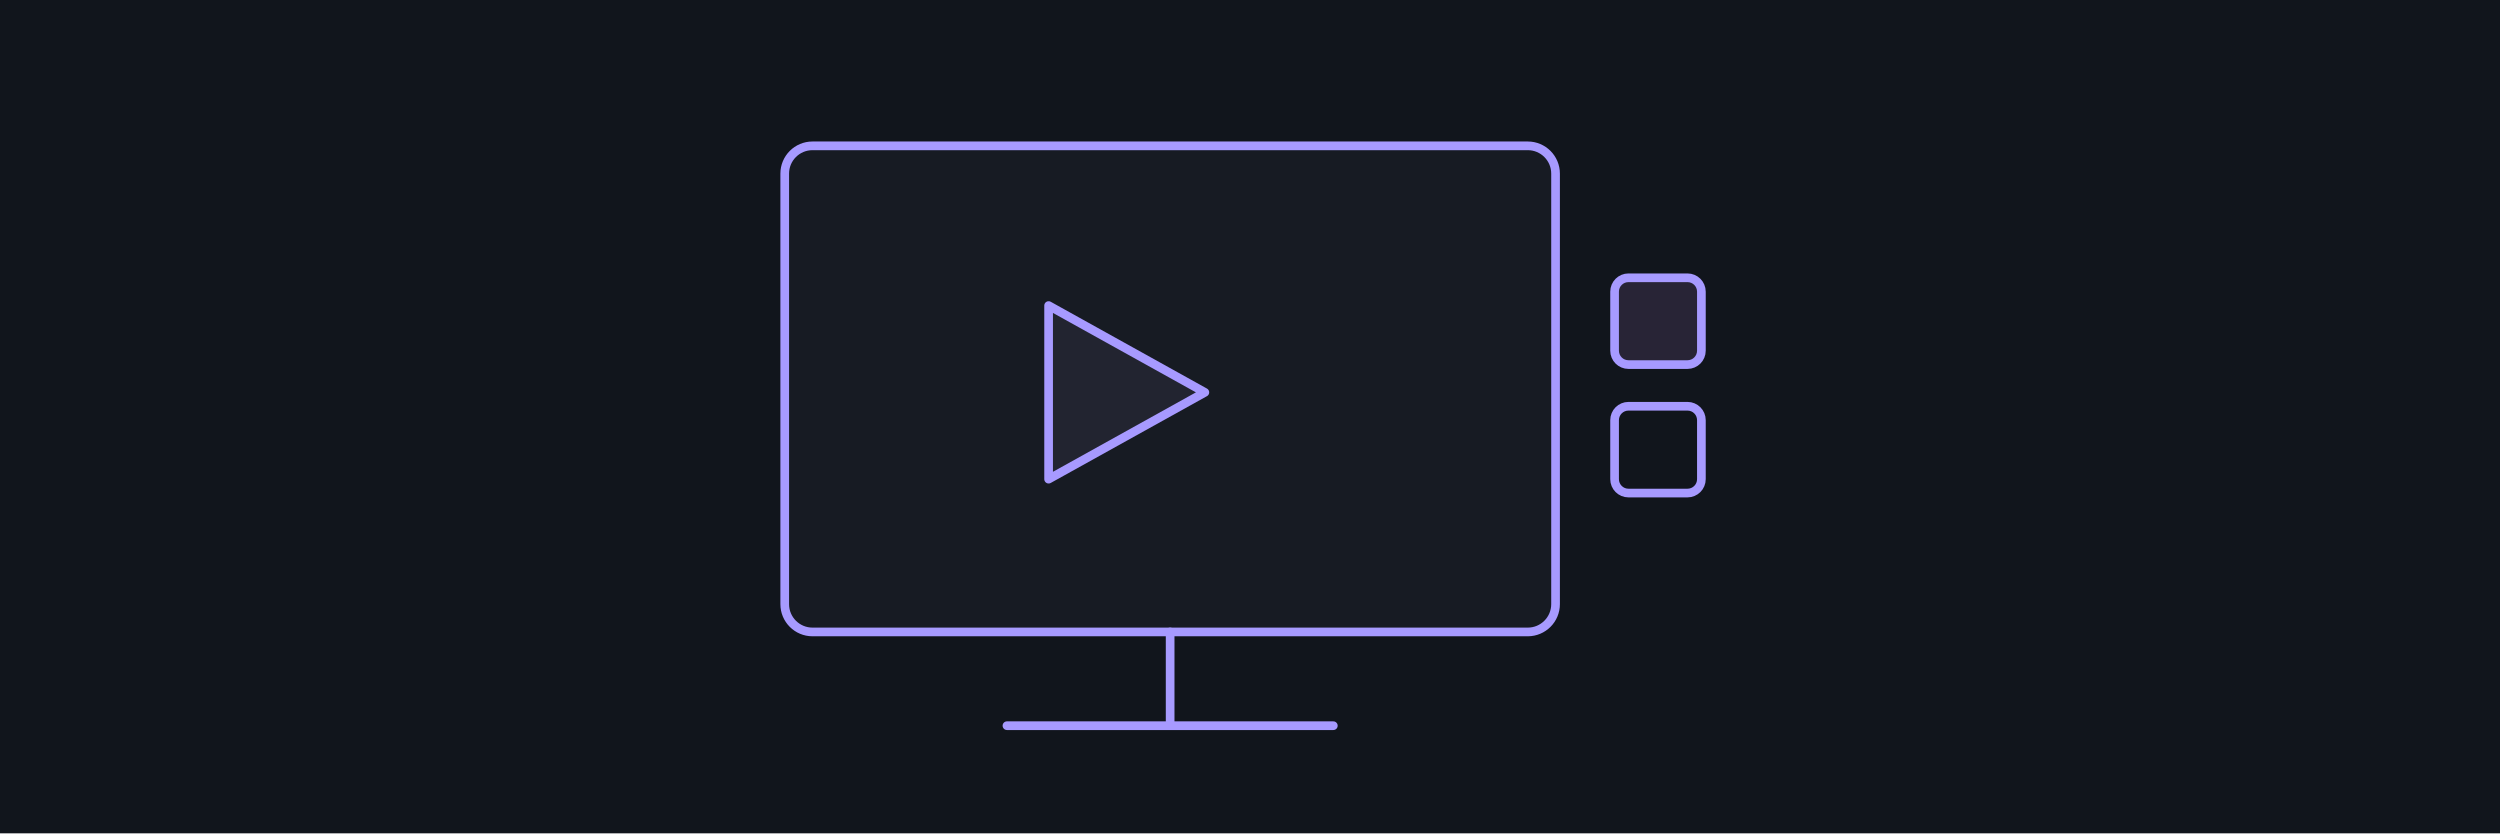
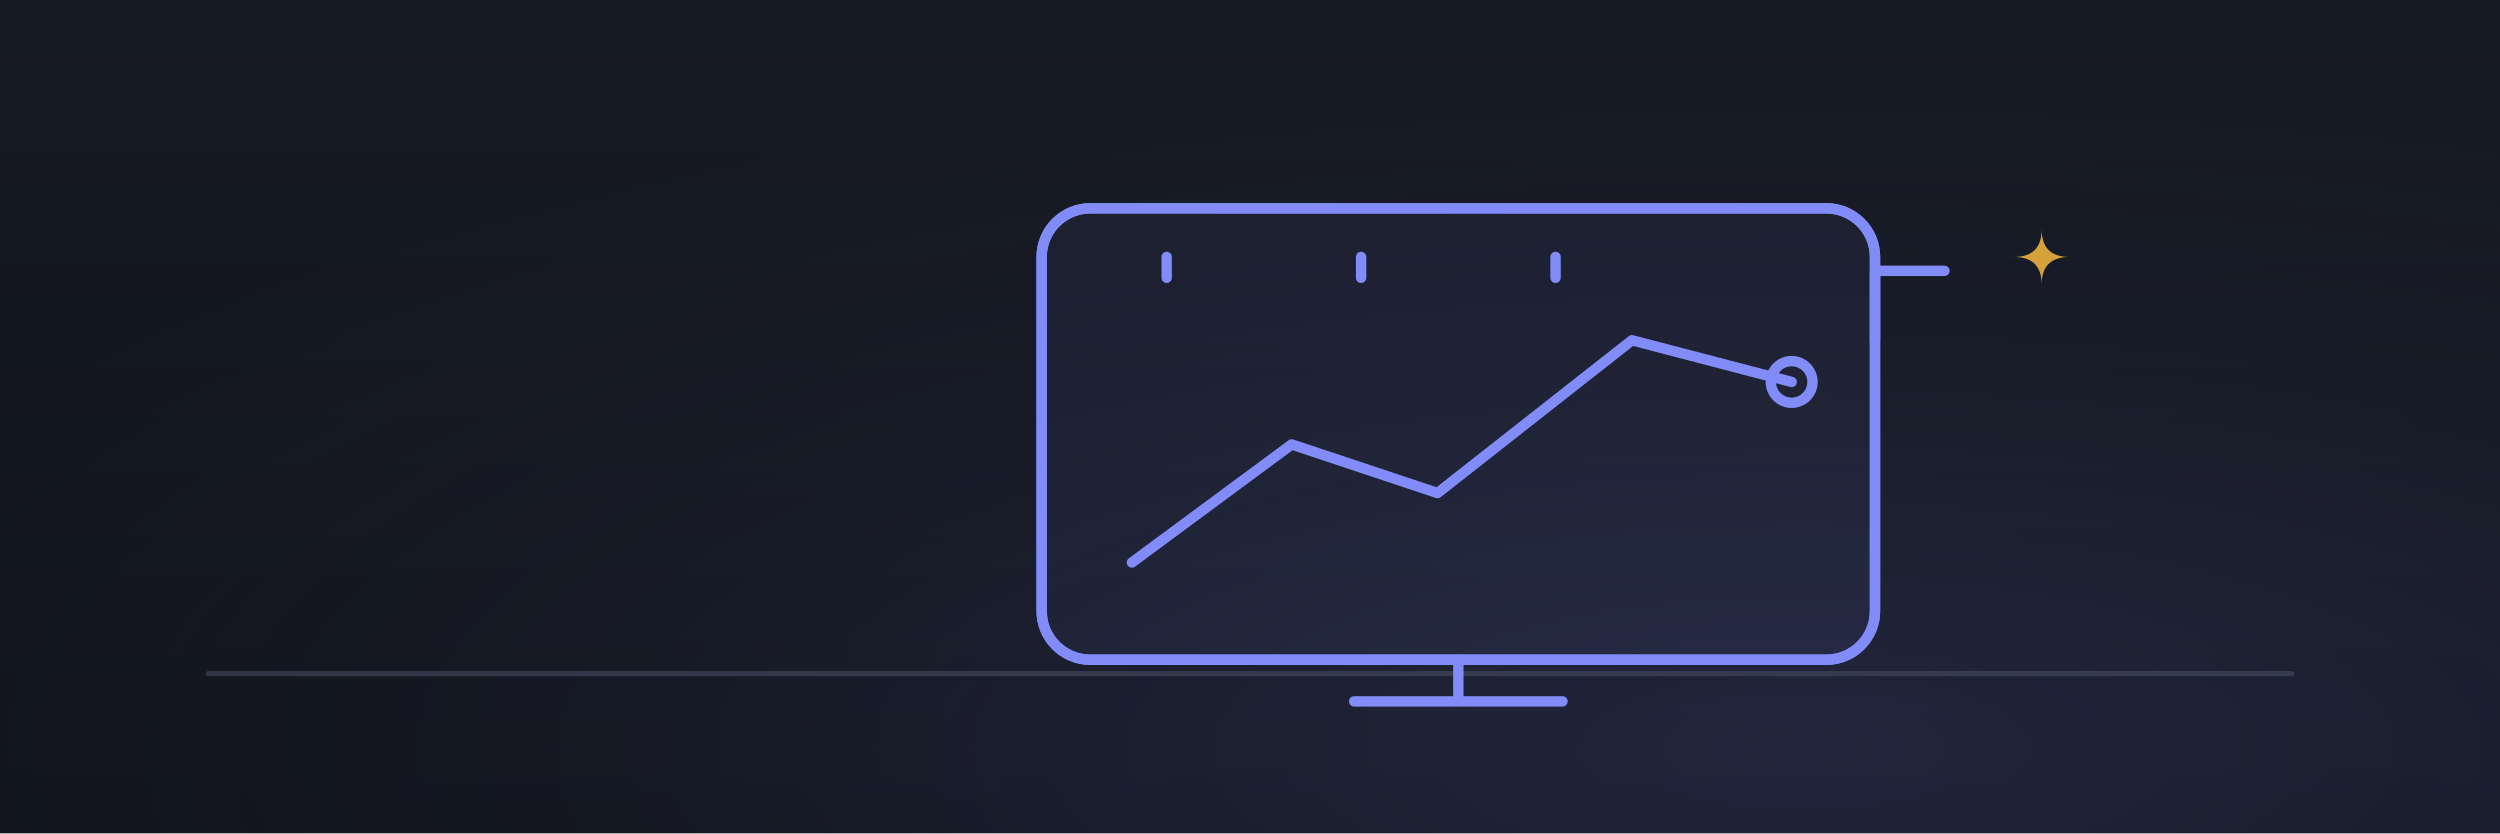
- <svg xmlns="http://www.w3.org/2000/svg" width="720" height="240" viewBox="0 0 720 240" role="img" aria-labelledby="title">
-   <rect width="720" height="240" fill="#11151C" />
-   <g color="#A79AFF" fill="none" stroke="currentColor" stroke-width="2.5" stroke-linecap="round" stroke-linejoin="round">
-     <rect x="226" y="42" width="222" height="140" rx="8" fill="#171B23" stroke="currentColor" />
-     <path d="m302 88 0 50 45-25Z" fill="#222430" stroke="currentColor" />
-     <path d="M337 182v27m-47 0h94" fill="none" stroke="currentColor" />
-     <rect x="465" y="80" width="25" height="25" rx="4" fill="#282436" stroke="currentColor" />
-     <rect x="465" y="117" width="25" height="25" rx="4" fill="none" stroke="currentColor" />
+ <svg xmlns="http://www.w3.org/2000/svg" width="720" height="240" viewBox="0 0 720 240" role="img">
+   <defs>
+     <linearGradient id="bg" x1="0" y1="0" x2="0" y2="1">
+       <stop offset="0" stop-color="#161A23" />
+       <stop offset="1" stop-color="#0F1218" />
+     </linearGradient>
+     <radialGradient id="g-818CF8" cx="0.72" cy="0.9" r="0.85">
+       <stop offset="0" stop-color="#818CF8" stop-opacity="0.16" />
+       <stop offset="0.55" stop-color="#818CF8" stop-opacity="0.05" />
+       <stop offset="1" stop-color="#818CF8" stop-opacity="0" />
+     </radialGradient>
+   </defs>
+   <rect width="720" height="240" fill="url(#bg)" />
+   <rect width="720" height="240" fill="url(#g-818CF8)" />
+   <path d="M60 194 H 660" stroke="#4A5164" stroke-opacity="0.55" stroke-width="1.5" stroke-linecap="round" />
+   <g fill="none" stroke="#818CF8" stroke-width="3" stroke-linecap="round" stroke-linejoin="round">
+     <g fill="none" stroke="#818CF8" stroke-width="3" stroke-opacity="1.0" stroke-linecap="round" stroke-linejoin="round">
+       <rect x="300" y="60" width="240" height="130" rx="14" />
+       <rect x="300" y="60" width="240" height="130" rx="14" fill="#818CF8" fill-opacity="0.06" />
+       <path d="M 326 162 L 372 128 L 414 142 L 470 98 L 516 110" />
+       <circle cx="516" cy="110" r="6" />
+       <line x1="336" y1="74" x2="336" y2="80" />
+       <line x1="392" y1="74" x2="392" y2="80" />
+       <line x1="448" y1="74" x2="448" y2="80" />
+       <line x1="420" y1="190" x2="420" y2="200" />
+       <line x1="390" y1="202" x2="450" y2="202" />
+       <path d="M 540 78 L 560 78 M 540 78 L 540 98" />
+     </g>
  </g>
+   <path d="M 588 66 Q 588 74 596 74 Q 588 74 588 82 Q 588 74 580 74 Q 588 74 588 66" fill="#F5B83D" fill-opacity="0.85" stroke="none" />
</svg>
